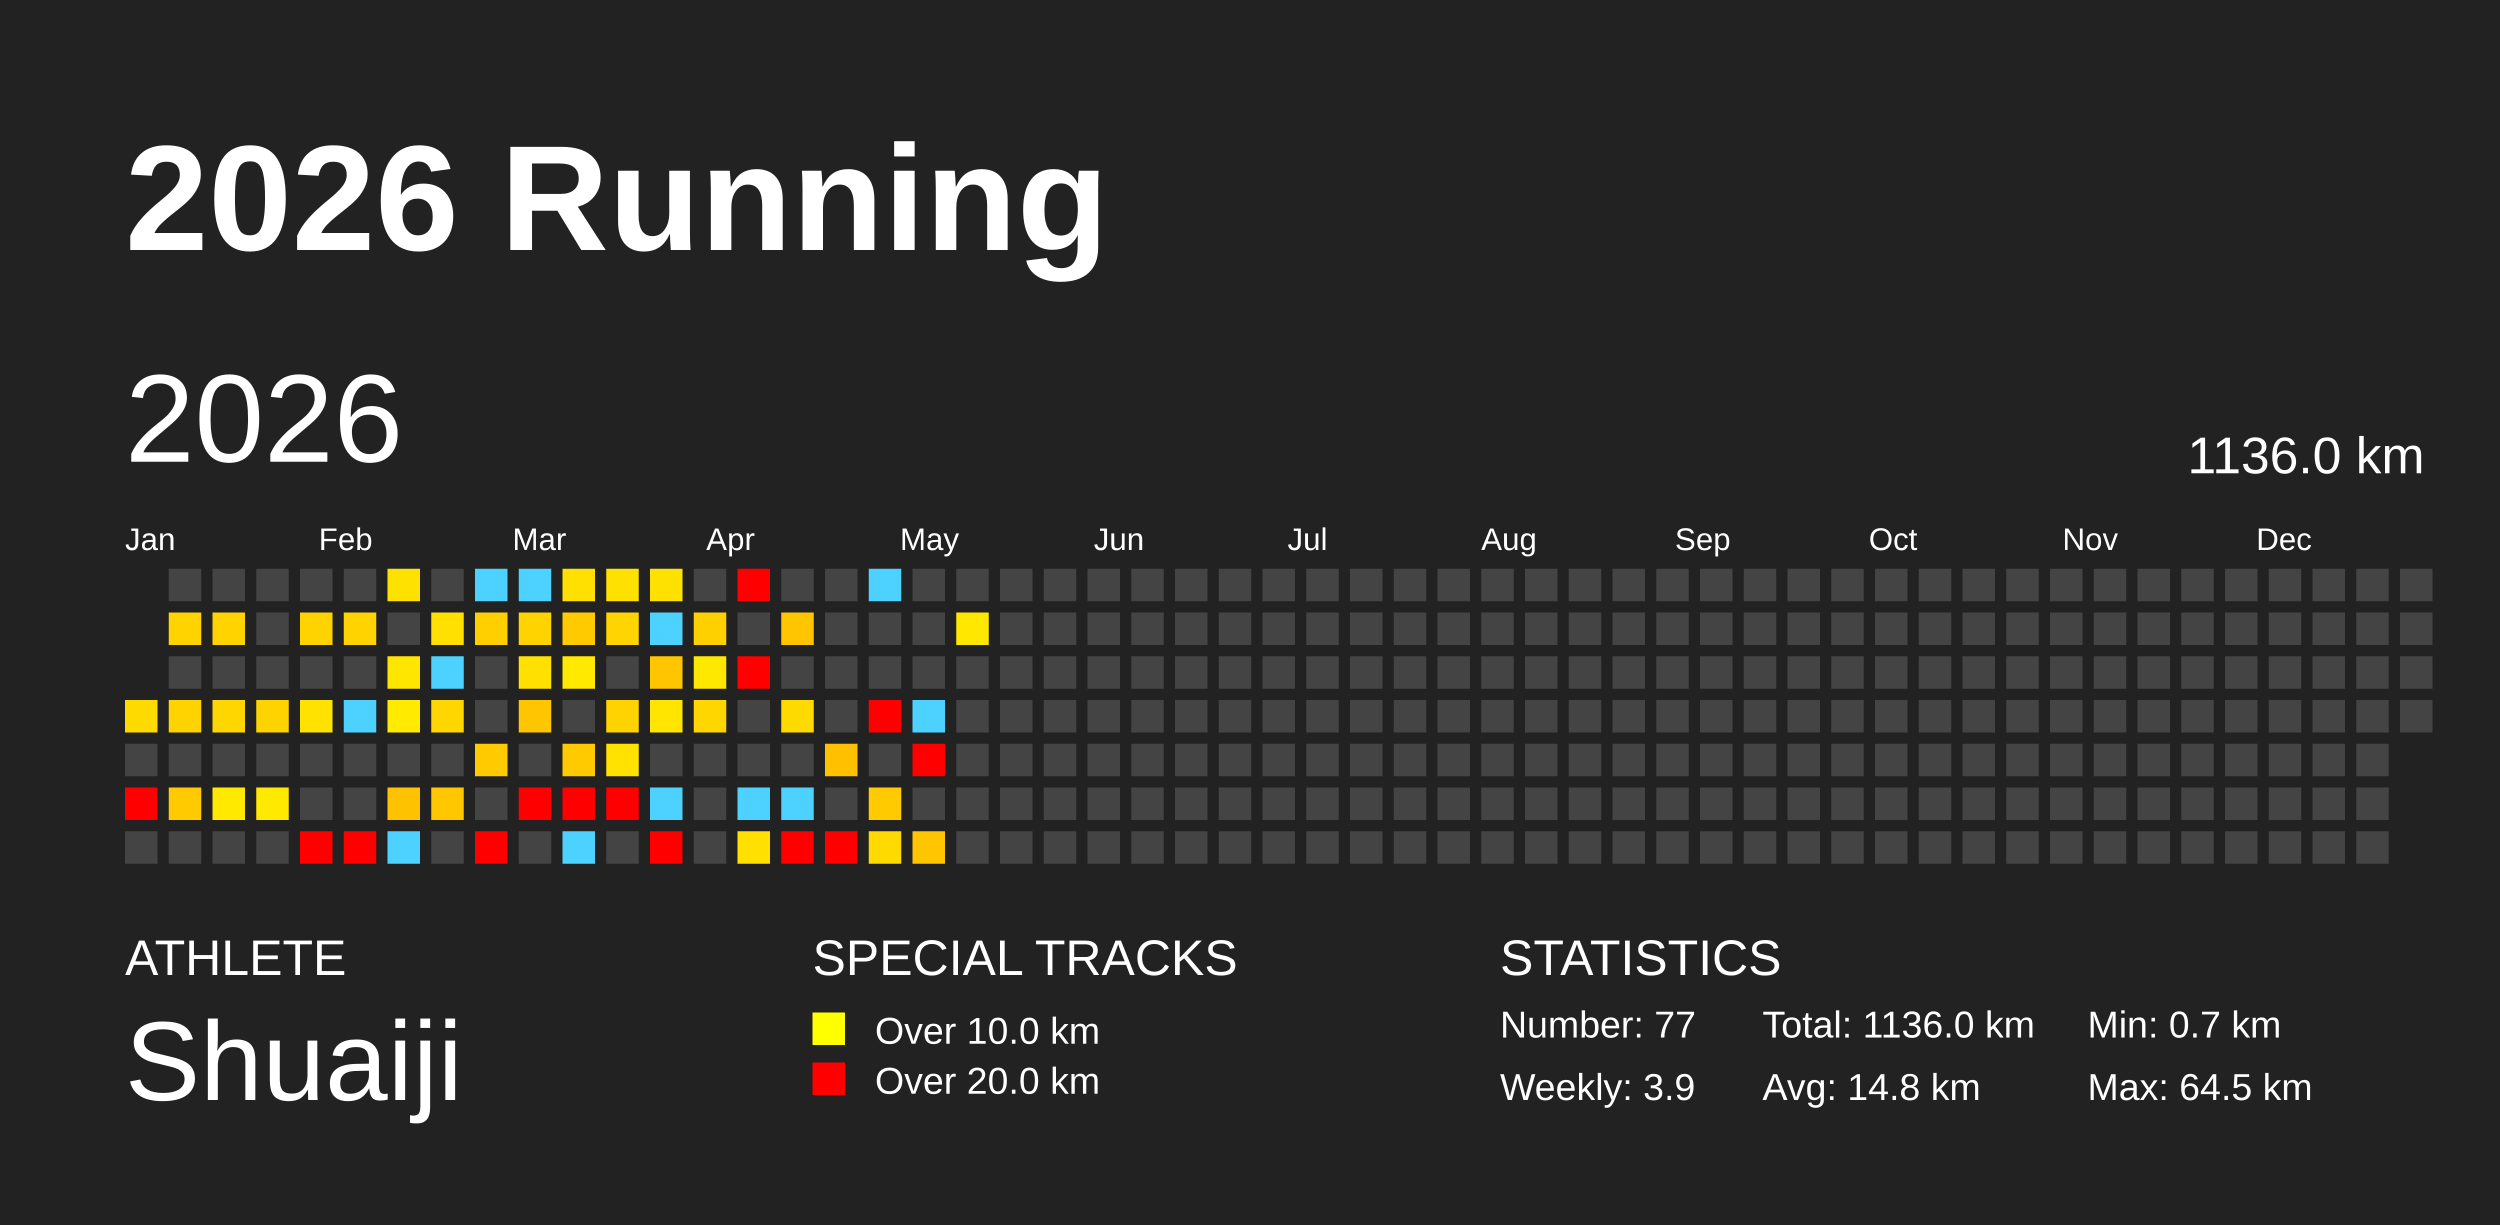
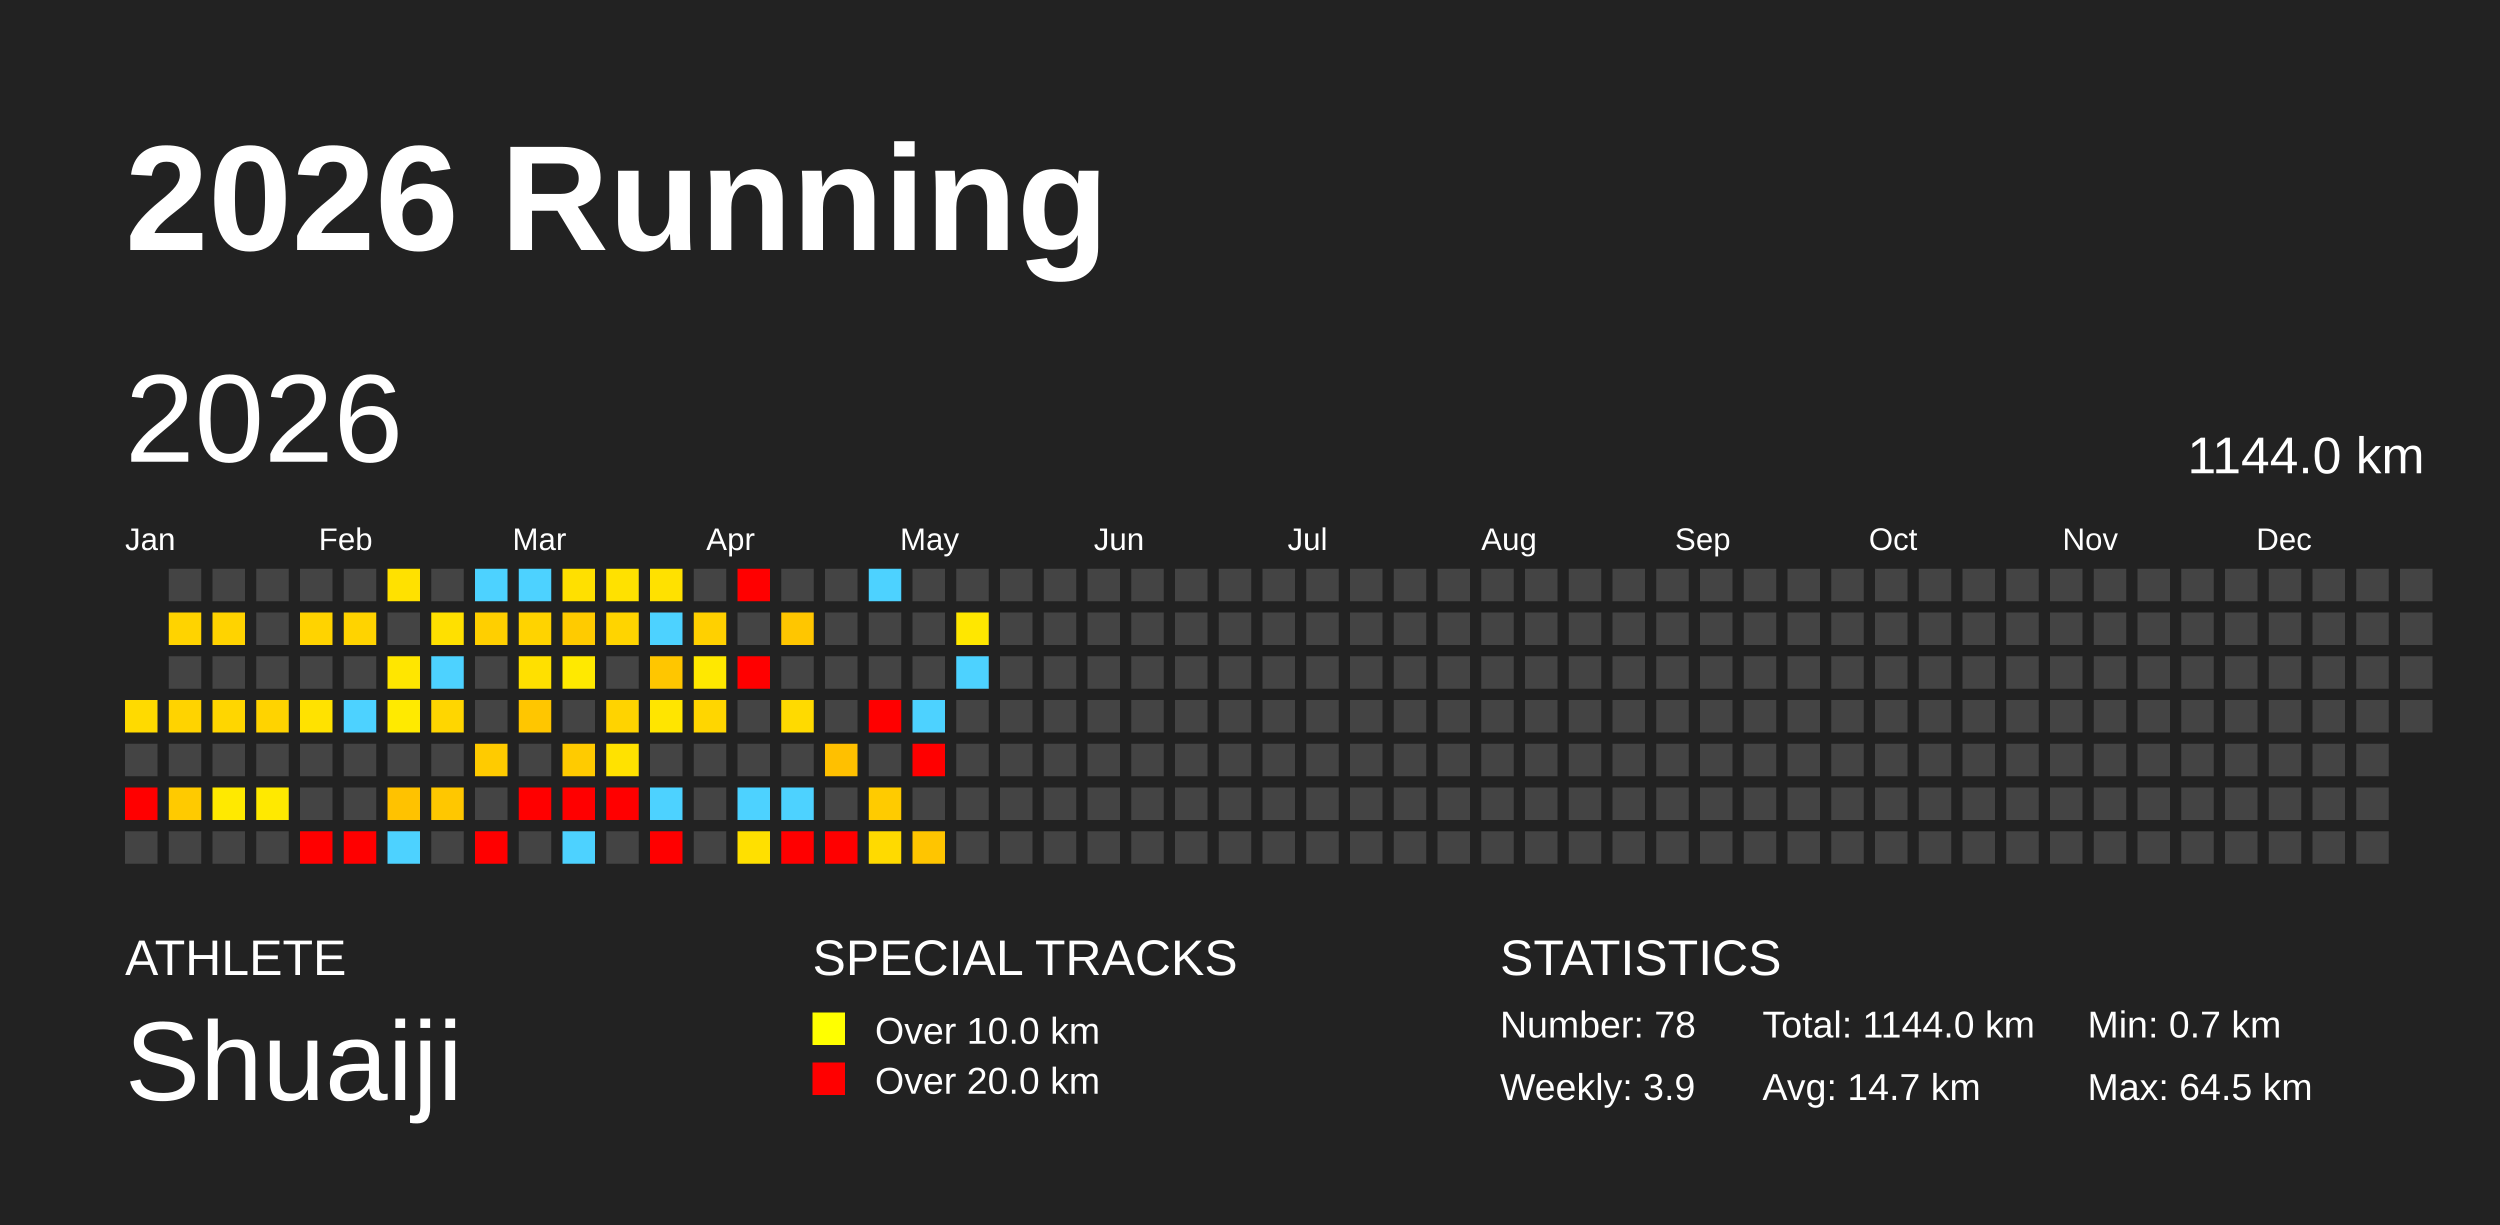
<svg xmlns="http://www.w3.org/2000/svg" baseProfile="full" height="98mm" version="1.1" viewBox="0,0,200,98" width="200mm">
  <defs />
  <rect fill="#222222" height="98" width="200" x="0" y="0" />
  <text fill="#FFFFFF" style="font-size:12px; font-family:Arial; font-weight:bold;" x="10" y="20">2026 Running</text>
  <text fill="#FFFFFF" style="font-size:4px; font-family:Arial" x="10" y="78">ATHLETE</text>
  <text fill="#FFFFFF" style="font-size:9px; font-family:Arial" x="10" y="88">Shuaiji</text>
  <text fill="#FFFFFF" style="font-size:4px; font-family:Arial" x="65" y="78">SPECIAL TRACKS</text>
  <rect fill="yellow" height="2.6" width="2.6" x="65" y="81" />
  <text fill="#FFFFFF" style="font-size:3px; font-family:Arial" x="70" y="83.5">Over 10.0 km</text>
  <rect fill="red" height="2.6" width="2.6" x="65" y="85" />
  <text fill="#FFFFFF" style="font-size:3px; font-family:Arial" x="70" y="87.5">Over 20.0 km</text>
  <text fill="#FFFFFF" style="font-size:4px; font-family:Arial" x="120" y="78">STATISTICS</text>
-   <text fill="#FFFFFF" style="font-size:3px; font-family:Arial" x="120" y="83">Number: 77</text>
+   <text fill="#FFFFFF" style="font-size:3px; font-family:Arial" x="120" y="83">Number: 78</text>
  <text fill="#FFFFFF" style="font-size:3px; font-family:Arial" x="120" y="88">Weekly: 3.9</text>
-   <text fill="#FFFFFF" style="font-size:3px; font-family:Arial" x="141" y="83">Total: 1136.0 km</text>
-   <text fill="#FFFFFF" style="font-size:3px; font-family:Arial" x="141" y="88">Avg: 14.8 km</text>
+   <text fill="#FFFFFF" style="font-size:3px; font-family:Arial" x="141" y="83">Total: 1144.0 km</text>
+   <text fill="#FFFFFF" style="font-size:3px; font-family:Arial" x="141" y="88">Avg: 14.7 km</text>
  <text fill="#FFFFFF" style="font-size:3px; font-family:Arial" x="167" y="83">Min: 0.7 km</text>
  <text fill="#FFFFFF" style="font-size:3px; font-family:Arial" x="167" y="88">Max: 64.5 km</text>
  <text dominant-baseline="hanging" fill="#FFFFFF" style="font-size:10.0px; font-family:Arial;" x="10" y="30">2026</text>
-   <text dominant-baseline="hanging" fill="#FFFFFF" style="font-size:4.125px; font-family:Arial;" x="175" y="35">1136.0 km</text>
+   <text dominant-baseline="hanging" fill="#FFFFFF" style="font-size:4.125px; font-family:Arial;" x="175" y="35">1144.0 km</text>
  <text fill="#FFFFFF" style="font-size:2.5px; font-family:Arial" x="10.0" y="44">Jan</text>
  <text fill="#FFFFFF" style="font-size:2.5px; font-family:Arial" x="25.5" y="44">Feb</text>
  <text fill="#FFFFFF" style="font-size:2.5px; font-family:Arial" x="41.0" y="44">Mar</text>
  <text fill="#FFFFFF" style="font-size:2.5px; font-family:Arial" x="56.5" y="44">Apr</text>
  <text fill="#FFFFFF" style="font-size:2.5px; font-family:Arial" x="72.0" y="44">May</text>
  <text fill="#FFFFFF" style="font-size:2.5px; font-family:Arial" x="87.5" y="44">Jun</text>
  <text fill="#FFFFFF" style="font-size:2.5px; font-family:Arial" x="103.0" y="44">Jul</text>
  <text fill="#FFFFFF" style="font-size:2.5px; font-family:Arial" x="118.5" y="44">Aug</text>
  <text fill="#FFFFFF" style="font-size:2.5px; font-family:Arial" x="134.0" y="44">Sep</text>
  <text fill="#FFFFFF" style="font-size:2.5px; font-family:Arial" x="149.5" y="44">Oct</text>
  <text fill="#FFFFFF" style="font-size:2.5px; font-family:Arial" x="165.0" y="44">Nov</text>
  <text fill="#FFFFFF" style="font-size:2.5px; font-family:Arial" x="180.5" y="44">Dec</text>
  <rect fill="#ffda00" height="2.6" width="2.6" x="10.0" y="56.0" />
  <rect fill="#444444" height="2.6" width="2.6" x="10.0" y="59.5" />
  <rect fill="red" height="2.6" width="2.6" x="10.0" y="63.0" />
  <rect fill="#444444" height="2.6" width="2.6" x="10.0" y="66.5" />
  <rect fill="#444444" height="2.6" width="2.6" x="13.5" y="45.5" />
  <rect fill="#ffd300" height="2.6" width="2.6" x="13.5" y="49.0" />
  <rect fill="#444444" height="2.6" width="2.6" x="13.5" y="52.5" />
  <rect fill="#ffd300" height="2.6" width="2.6" x="13.5" y="56.0" />
  <rect fill="#444444" height="2.6" width="2.6" x="13.5" y="59.5" />
  <rect fill="#ffca00" height="2.6" width="2.6" x="13.5" y="63.0" />
  <rect fill="#444444" height="2.6" width="2.6" x="13.5" y="66.5" />
  <rect fill="#444444" height="2.6" width="2.6" x="17.0" y="45.5" />
  <rect fill="#ffd300" height="2.6" width="2.6" x="17.0" y="49.0" />
  <rect fill="#444444" height="2.6" width="2.6" x="17.0" y="52.5" />
  <rect fill="#ffd600" height="2.6" width="2.6" x="17.0" y="56.0" />
  <rect fill="#444444" height="2.6" width="2.6" x="17.0" y="59.5" />
  <rect fill="#ffe900" height="2.6" width="2.6" x="17.0" y="63.0" />
  <rect fill="#444444" height="2.6" width="2.6" x="17.0" y="66.5" />
  <rect fill="#444444" height="2.6" width="2.6" x="20.5" y="45.5" />
  <rect fill="#444444" height="2.6" width="2.6" x="20.5" y="49.0" />
  <rect fill="#444444" height="2.6" width="2.6" x="20.5" y="52.5" />
  <rect fill="#ffd300" height="2.6" width="2.6" x="20.5" y="56.0" />
  <rect fill="#444444" height="2.6" width="2.6" x="20.5" y="59.5" />
  <rect fill="#ffe900" height="2.6" width="2.6" x="20.5" y="63.0" />
  <rect fill="#444444" height="2.6" width="2.6" x="20.5" y="66.5" />
  <rect fill="#444444" height="2.6" width="2.6" x="24.0" y="45.5" />
  <rect fill="#ffd300" height="2.6" width="2.6" x="24.0" y="49.0" />
  <rect fill="#444444" height="2.6" width="2.6" x="24.0" y="52.5" />
  <rect fill="#ffe200" height="2.6" width="2.6" x="24.0" y="56.0" />
  <rect fill="#444444" height="2.6" width="2.6" x="24.0" y="59.5" />
  <rect fill="#444444" height="2.6" width="2.6" x="24.0" y="63.0" />
  <rect fill="red" height="2.6" width="2.6" x="24.0" y="66.5" />
  <rect fill="#444444" height="2.6" width="2.6" x="27.5" y="45.5" />
  <rect fill="#ffd300" height="2.6" width="2.6" x="27.5" y="49.0" />
  <rect fill="#444444" height="2.6" width="2.6" x="27.5" y="52.5" />
  <rect fill="#4dd2ff" height="2.6" width="2.6" x="27.5" y="56.0" />
  <rect fill="#444444" height="2.6" width="2.6" x="27.5" y="59.5" />
  <rect fill="#444444" height="2.6" width="2.6" x="27.5" y="63.0" />
  <rect fill="red" height="2.6" width="2.6" x="27.5" y="66.5" />
  <rect fill="#ffe100" height="2.6" width="2.6" x="31.0" y="45.5" />
  <rect fill="#444444" height="2.6" width="2.6" x="31.0" y="49.0" />
  <rect fill="#ffe600" height="2.6" width="2.6" x="31.0" y="52.5" />
  <rect fill="#ffea00" height="2.6" width="2.6" x="31.0" y="56.0" />
  <rect fill="#444444" height="2.6" width="2.6" x="31.0" y="59.5" />
  <rect fill="#ffc200" height="2.6" width="2.6" x="31.0" y="63.0" />
  <rect fill="#4dd2ff" height="2.6" width="2.6" x="31.0" y="66.5" />
  <rect fill="#444444" height="2.6" width="2.6" x="34.5" y="45.5" />
  <rect fill="#ffe000" height="2.6" width="2.6" x="34.5" y="49.0" />
  <rect fill="#4dd2ff" height="2.6" width="2.6" x="34.5" y="52.5" />
  <rect fill="#ffd600" height="2.6" width="2.6" x="34.5" y="56.0" />
  <rect fill="#444444" height="2.6" width="2.6" x="34.5" y="59.5" />
  <rect fill="#ffc700" height="2.6" width="2.6" x="34.5" y="63.0" />
  <rect fill="#444444" height="2.6" width="2.6" x="34.5" y="66.5" />
  <rect fill="#4dd2ff" height="2.6" width="2.6" x="38.0" y="45.5" />
  <rect fill="#ffcf00" height="2.6" width="2.6" x="38.0" y="49.0" />
  <rect fill="#444444" height="2.6" width="2.6" x="38.0" y="52.5" />
  <rect fill="#444444" height="2.6" width="2.6" x="38.0" y="56.0" />
  <rect fill="#ffcb00" height="2.6" width="2.6" x="38.0" y="59.5" />
  <rect fill="#444444" height="2.6" width="2.6" x="38.0" y="63.0" />
  <rect fill="red" height="2.6" width="2.6" x="38.0" y="66.5" />
  <rect fill="#4dd2ff" height="2.6" width="2.6" x="41.5" y="45.5" />
  <rect fill="#ffd300" height="2.6" width="2.6" x="41.5" y="49.0" />
  <rect fill="#ffe000" height="2.6" width="2.6" x="41.5" y="52.5" />
  <rect fill="#ffc600" height="2.6" width="2.6" x="41.5" y="56.0" />
  <rect fill="#444444" height="2.6" width="2.6" x="41.5" y="59.5" />
  <rect fill="red" height="2.6" width="2.6" x="41.5" y="63.0" />
  <rect fill="#444444" height="2.6" width="2.6" x="41.5" y="66.5" />
  <rect fill="#ffe000" height="2.6" width="2.6" x="45.0" y="45.5" />
  <rect fill="#ffcb00" height="2.6" width="2.6" x="45.0" y="49.0" />
  <rect fill="#ffe900" height="2.6" width="2.6" x="45.0" y="52.5" />
  <rect fill="#444444" height="2.6" width="2.6" x="45.0" y="56.0" />
  <rect fill="#ffcb00" height="2.6" width="2.6" x="45.0" y="59.5" />
  <rect fill="red" height="2.6" width="2.6" x="45.0" y="63.0" />
  <rect fill="#4dd2ff" height="2.6" width="2.6" x="45.0" y="66.5" />
  <rect fill="#ffe100" height="2.6" width="2.6" x="48.5" y="45.5" />
  <rect fill="#ffd400" height="2.6" width="2.6" x="48.5" y="49.0" />
  <rect fill="#444444" height="2.6" width="2.6" x="48.5" y="52.5" />
  <rect fill="#ffd300" height="2.6" width="2.6" x="48.5" y="56.0" />
  <rect fill="#ffe200" height="2.6" width="2.6" x="48.5" y="59.5" />
  <rect fill="red" height="2.6" width="2.6" x="48.5" y="63.0" />
  <rect fill="#444444" height="2.6" width="2.6" x="48.5" y="66.5" />
  <rect fill="#ffe100" height="2.6" width="2.6" x="52.0" y="45.5" />
  <rect fill="#4dd2ff" height="2.6" width="2.6" x="52.0" y="49.0" />
  <rect fill="#ffc600" height="2.6" width="2.6" x="52.0" y="52.5" />
  <rect fill="#ffe500" height="2.6" width="2.6" x="52.0" y="56.0" />
  <rect fill="#444444" height="2.6" width="2.6" x="52.0" y="59.5" />
  <rect fill="#4dd2ff" height="2.6" width="2.6" x="52.0" y="63.0" />
  <rect fill="red" height="2.6" width="2.6" x="52.0" y="66.5" />
  <rect fill="#444444" height="2.6" width="2.6" x="55.5" y="45.5" />
  <rect fill="#ffd000" height="2.6" width="2.6" x="55.5" y="49.0" />
  <rect fill="#ffe800" height="2.6" width="2.6" x="55.5" y="52.5" />
  <rect fill="#ffd600" height="2.6" width="2.6" x="55.5" y="56.0" />
  <rect fill="#444444" height="2.6" width="2.6" x="55.5" y="59.5" />
  <rect fill="#444444" height="2.6" width="2.6" x="55.5" y="63.0" />
  <rect fill="#444444" height="2.6" width="2.6" x="55.5" y="66.5" />
  <rect fill="red" height="2.6" width="2.6" x="59.0" y="45.5" />
  <rect fill="#444444" height="2.6" width="2.6" x="59.0" y="49.0" />
  <rect fill="red" height="2.6" width="2.6" x="59.0" y="52.5" />
  <rect fill="#444444" height="2.6" width="2.6" x="59.0" y="56.0" />
  <rect fill="#444444" height="2.6" width="2.6" x="59.0" y="59.5" />
  <rect fill="#4dd2ff" height="2.6" width="2.6" x="59.0" y="63.0" />
  <rect fill="#ffe000" height="2.6" width="2.6" x="59.0" y="66.5" />
  <rect fill="#444444" height="2.6" width="2.6" x="62.5" y="45.5" />
  <rect fill="#ffc600" height="2.6" width="2.6" x="62.5" y="49.0" />
  <rect fill="#444444" height="2.6" width="2.6" x="62.5" y="52.5" />
  <rect fill="#ffda00" height="2.6" width="2.6" x="62.5" y="56.0" />
  <rect fill="#444444" height="2.6" width="2.6" x="62.5" y="59.5" />
  <rect fill="#4dd2ff" height="2.6" width="2.6" x="62.5" y="63.0" />
  <rect fill="red" height="2.6" width="2.6" x="62.5" y="66.5" />
  <rect fill="#444444" height="2.6" width="2.6" x="66.0" y="45.5" />
  <rect fill="#444444" height="2.6" width="2.6" x="66.0" y="49.0" />
  <rect fill="#444444" height="2.6" width="2.6" x="66.0" y="52.5" />
  <rect fill="#444444" height="2.6" width="2.6" x="66.0" y="56.0" />
  <rect fill="#ffc000" height="2.6" width="2.6" x="66.0" y="59.5" />
  <rect fill="#444444" height="2.6" width="2.6" x="66.0" y="63.0" />
  <rect fill="red" height="2.6" width="2.6" x="66.0" y="66.5" />
  <rect fill="#4dd2ff" height="2.6" width="2.6" x="69.5" y="45.5" />
  <rect fill="#444444" height="2.6" width="2.6" x="69.5" y="49.0" />
  <rect fill="#444444" height="2.6" width="2.6" x="69.5" y="52.5" />
  <rect fill="red" height="2.6" width="2.6" x="69.5" y="56.0" />
  <rect fill="#444444" height="2.6" width="2.6" x="69.5" y="59.5" />
  <rect fill="#ffcb00" height="2.6" width="2.6" x="69.5" y="63.0" />
  <rect fill="#ffda00" height="2.6" width="2.6" x="69.5" y="66.5" />
  <rect fill="#444444" height="2.6" width="2.6" x="73.0" y="45.5" />
  <rect fill="#444444" height="2.6" width="2.6" x="73.0" y="49.0" />
  <rect fill="#444444" height="2.6" width="2.6" x="73.0" y="52.5" />
  <rect fill="#4dd2ff" height="2.6" width="2.6" x="73.0" y="56.0" />
  <rect fill="red" height="2.6" width="2.6" x="73.0" y="59.5" />
  <rect fill="#444444" height="2.6" width="2.6" x="73.0" y="63.0" />
  <rect fill="#ffc500" height="2.6" width="2.6" x="73.0" y="66.5" />
  <rect fill="#444444" height="2.6" width="2.6" x="76.5" y="45.5" />
  <rect fill="#ffe700" height="2.6" width="2.6" x="76.5" y="49.0" />
-   <rect fill="#444444" height="2.6" width="2.6" x="76.5" y="52.5" />
+   <rect fill="#4dd2ff" height="2.6" width="2.6" x="76.5" y="52.5" />
  <rect fill="#444444" height="2.6" width="2.6" x="76.5" y="56.0" />
  <rect fill="#444444" height="2.6" width="2.6" x="76.5" y="59.5" />
  <rect fill="#444444" height="2.6" width="2.6" x="76.5" y="63.0" />
  <rect fill="#444444" height="2.6" width="2.6" x="76.5" y="66.5" />
  <rect fill="#444444" height="2.6" width="2.6" x="80.0" y="45.5" />
  <rect fill="#444444" height="2.6" width="2.6" x="80.0" y="49.0" />
  <rect fill="#444444" height="2.6" width="2.6" x="80.0" y="52.5" />
  <rect fill="#444444" height="2.6" width="2.6" x="80.0" y="56.0" />
  <rect fill="#444444" height="2.6" width="2.6" x="80.0" y="59.5" />
  <rect fill="#444444" height="2.6" width="2.6" x="80.0" y="63.0" />
  <rect fill="#444444" height="2.6" width="2.6" x="80.0" y="66.5" />
  <rect fill="#444444" height="2.6" width="2.6" x="83.5" y="45.5" />
  <rect fill="#444444" height="2.6" width="2.6" x="83.5" y="49.0" />
  <rect fill="#444444" height="2.6" width="2.6" x="83.5" y="52.5" />
  <rect fill="#444444" height="2.6" width="2.6" x="83.5" y="56.0" />
  <rect fill="#444444" height="2.6" width="2.6" x="83.5" y="59.5" />
  <rect fill="#444444" height="2.6" width="2.6" x="83.5" y="63.0" />
  <rect fill="#444444" height="2.6" width="2.6" x="83.5" y="66.5" />
  <rect fill="#444444" height="2.6" width="2.6" x="87.0" y="45.5" />
  <rect fill="#444444" height="2.6" width="2.6" x="87.0" y="49.0" />
  <rect fill="#444444" height="2.6" width="2.6" x="87.0" y="52.5" />
  <rect fill="#444444" height="2.6" width="2.6" x="87.0" y="56.0" />
  <rect fill="#444444" height="2.6" width="2.6" x="87.0" y="59.5" />
  <rect fill="#444444" height="2.6" width="2.6" x="87.0" y="63.0" />
  <rect fill="#444444" height="2.6" width="2.6" x="87.0" y="66.5" />
  <rect fill="#444444" height="2.6" width="2.6" x="90.5" y="45.5" />
  <rect fill="#444444" height="2.6" width="2.6" x="90.5" y="49.0" />
  <rect fill="#444444" height="2.6" width="2.6" x="90.5" y="52.5" />
  <rect fill="#444444" height="2.6" width="2.6" x="90.5" y="56.0" />
  <rect fill="#444444" height="2.6" width="2.6" x="90.5" y="59.5" />
  <rect fill="#444444" height="2.6" width="2.6" x="90.5" y="63.0" />
  <rect fill="#444444" height="2.6" width="2.6" x="90.5" y="66.5" />
  <rect fill="#444444" height="2.6" width="2.6" x="94.0" y="45.5" />
  <rect fill="#444444" height="2.6" width="2.6" x="94.0" y="49.0" />
  <rect fill="#444444" height="2.6" width="2.6" x="94.0" y="52.5" />
  <rect fill="#444444" height="2.6" width="2.6" x="94.0" y="56.0" />
  <rect fill="#444444" height="2.6" width="2.6" x="94.0" y="59.5" />
  <rect fill="#444444" height="2.6" width="2.6" x="94.0" y="63.0" />
  <rect fill="#444444" height="2.6" width="2.6" x="94.0" y="66.5" />
  <rect fill="#444444" height="2.6" width="2.6" x="97.5" y="45.5" />
  <rect fill="#444444" height="2.6" width="2.6" x="97.5" y="49.0" />
  <rect fill="#444444" height="2.6" width="2.6" x="97.5" y="52.5" />
  <rect fill="#444444" height="2.6" width="2.6" x="97.5" y="56.0" />
  <rect fill="#444444" height="2.6" width="2.6" x="97.5" y="59.5" />
  <rect fill="#444444" height="2.6" width="2.6" x="97.5" y="63.0" />
  <rect fill="#444444" height="2.6" width="2.6" x="97.5" y="66.5" />
  <rect fill="#444444" height="2.6" width="2.6" x="101.0" y="45.5" />
  <rect fill="#444444" height="2.6" width="2.6" x="101.0" y="49.0" />
  <rect fill="#444444" height="2.6" width="2.6" x="101.0" y="52.5" />
  <rect fill="#444444" height="2.6" width="2.6" x="101.0" y="56.0" />
  <rect fill="#444444" height="2.6" width="2.6" x="101.0" y="59.5" />
  <rect fill="#444444" height="2.6" width="2.6" x="101.0" y="63.0" />
  <rect fill="#444444" height="2.6" width="2.6" x="101.0" y="66.5" />
  <rect fill="#444444" height="2.6" width="2.6" x="104.5" y="45.5" />
  <rect fill="#444444" height="2.6" width="2.6" x="104.5" y="49.0" />
  <rect fill="#444444" height="2.6" width="2.6" x="104.5" y="52.5" />
  <rect fill="#444444" height="2.6" width="2.6" x="104.5" y="56.0" />
  <rect fill="#444444" height="2.6" width="2.6" x="104.5" y="59.5" />
  <rect fill="#444444" height="2.6" width="2.6" x="104.5" y="63.0" />
  <rect fill="#444444" height="2.6" width="2.6" x="104.5" y="66.5" />
  <rect fill="#444444" height="2.6" width="2.6" x="108.0" y="45.5" />
  <rect fill="#444444" height="2.6" width="2.6" x="108.0" y="49.0" />
  <rect fill="#444444" height="2.6" width="2.6" x="108.0" y="52.5" />
  <rect fill="#444444" height="2.6" width="2.6" x="108.0" y="56.0" />
  <rect fill="#444444" height="2.6" width="2.6" x="108.0" y="59.5" />
  <rect fill="#444444" height="2.6" width="2.6" x="108.0" y="63.0" />
  <rect fill="#444444" height="2.6" width="2.6" x="108.0" y="66.5" />
  <rect fill="#444444" height="2.6" width="2.6" x="111.5" y="45.5" />
  <rect fill="#444444" height="2.6" width="2.6" x="111.5" y="49.0" />
  <rect fill="#444444" height="2.6" width="2.6" x="111.5" y="52.5" />
  <rect fill="#444444" height="2.6" width="2.6" x="111.5" y="56.0" />
  <rect fill="#444444" height="2.6" width="2.6" x="111.5" y="59.5" />
  <rect fill="#444444" height="2.6" width="2.6" x="111.5" y="63.0" />
  <rect fill="#444444" height="2.6" width="2.6" x="111.5" y="66.5" />
  <rect fill="#444444" height="2.6" width="2.6" x="115.0" y="45.5" />
  <rect fill="#444444" height="2.6" width="2.6" x="115.0" y="49.0" />
  <rect fill="#444444" height="2.6" width="2.6" x="115.0" y="52.5" />
  <rect fill="#444444" height="2.6" width="2.6" x="115.0" y="56.0" />
  <rect fill="#444444" height="2.6" width="2.6" x="115.0" y="59.5" />
  <rect fill="#444444" height="2.6" width="2.6" x="115.0" y="63.0" />
  <rect fill="#444444" height="2.6" width="2.6" x="115.0" y="66.5" />
  <rect fill="#444444" height="2.6" width="2.6" x="118.5" y="45.5" />
  <rect fill="#444444" height="2.6" width="2.6" x="118.5" y="49.0" />
  <rect fill="#444444" height="2.6" width="2.6" x="118.5" y="52.5" />
  <rect fill="#444444" height="2.6" width="2.6" x="118.5" y="56.0" />
  <rect fill="#444444" height="2.6" width="2.6" x="118.5" y="59.5" />
  <rect fill="#444444" height="2.6" width="2.6" x="118.5" y="63.0" />
  <rect fill="#444444" height="2.6" width="2.6" x="118.5" y="66.5" />
  <rect fill="#444444" height="2.6" width="2.6" x="122.0" y="45.5" />
  <rect fill="#444444" height="2.6" width="2.6" x="122.0" y="49.0" />
  <rect fill="#444444" height="2.6" width="2.6" x="122.0" y="52.5" />
  <rect fill="#444444" height="2.6" width="2.6" x="122.0" y="56.0" />
  <rect fill="#444444" height="2.6" width="2.6" x="122.0" y="59.5" />
  <rect fill="#444444" height="2.6" width="2.6" x="122.0" y="63.0" />
  <rect fill="#444444" height="2.6" width="2.6" x="122.0" y="66.5" />
  <rect fill="#444444" height="2.6" width="2.6" x="125.5" y="45.5" />
  <rect fill="#444444" height="2.6" width="2.6" x="125.5" y="49.0" />
  <rect fill="#444444" height="2.6" width="2.6" x="125.5" y="52.5" />
  <rect fill="#444444" height="2.6" width="2.6" x="125.5" y="56.0" />
  <rect fill="#444444" height="2.6" width="2.6" x="125.5" y="59.5" />
  <rect fill="#444444" height="2.6" width="2.6" x="125.5" y="63.0" />
  <rect fill="#444444" height="2.6" width="2.6" x="125.5" y="66.5" />
  <rect fill="#444444" height="2.6" width="2.6" x="129.0" y="45.5" />
  <rect fill="#444444" height="2.6" width="2.6" x="129.0" y="49.0" />
  <rect fill="#444444" height="2.6" width="2.6" x="129.0" y="52.5" />
  <rect fill="#444444" height="2.6" width="2.6" x="129.0" y="56.0" />
  <rect fill="#444444" height="2.6" width="2.6" x="129.0" y="59.5" />
  <rect fill="#444444" height="2.6" width="2.6" x="129.0" y="63.0" />
  <rect fill="#444444" height="2.6" width="2.6" x="129.0" y="66.5" />
  <rect fill="#444444" height="2.6" width="2.6" x="132.5" y="45.5" />
  <rect fill="#444444" height="2.6" width="2.6" x="132.5" y="49.0" />
  <rect fill="#444444" height="2.6" width="2.6" x="132.5" y="52.5" />
  <rect fill="#444444" height="2.6" width="2.6" x="132.5" y="56.0" />
  <rect fill="#444444" height="2.6" width="2.6" x="132.5" y="59.5" />
  <rect fill="#444444" height="2.6" width="2.6" x="132.5" y="63.0" />
  <rect fill="#444444" height="2.6" width="2.6" x="132.5" y="66.5" />
  <rect fill="#444444" height="2.6" width="2.6" x="136.0" y="45.5" />
  <rect fill="#444444" height="2.6" width="2.6" x="136.0" y="49.0" />
  <rect fill="#444444" height="2.6" width="2.6" x="136.0" y="52.5" />
  <rect fill="#444444" height="2.6" width="2.6" x="136.0" y="56.0" />
  <rect fill="#444444" height="2.6" width="2.6" x="136.0" y="59.5" />
  <rect fill="#444444" height="2.6" width="2.6" x="136.0" y="63.0" />
  <rect fill="#444444" height="2.6" width="2.6" x="136.0" y="66.5" />
  <rect fill="#444444" height="2.6" width="2.6" x="139.5" y="45.5" />
  <rect fill="#444444" height="2.6" width="2.6" x="139.5" y="49.0" />
  <rect fill="#444444" height="2.6" width="2.6" x="139.5" y="52.5" />
  <rect fill="#444444" height="2.6" width="2.6" x="139.5" y="56.0" />
  <rect fill="#444444" height="2.6" width="2.6" x="139.5" y="59.5" />
  <rect fill="#444444" height="2.6" width="2.6" x="139.5" y="63.0" />
  <rect fill="#444444" height="2.6" width="2.6" x="139.5" y="66.5" />
  <rect fill="#444444" height="2.6" width="2.6" x="143.0" y="45.5" />
  <rect fill="#444444" height="2.6" width="2.6" x="143.0" y="49.0" />
  <rect fill="#444444" height="2.6" width="2.6" x="143.0" y="52.5" />
  <rect fill="#444444" height="2.6" width="2.6" x="143.0" y="56.0" />
  <rect fill="#444444" height="2.6" width="2.6" x="143.0" y="59.5" />
  <rect fill="#444444" height="2.6" width="2.6" x="143.0" y="63.0" />
  <rect fill="#444444" height="2.6" width="2.6" x="143.0" y="66.5" />
  <rect fill="#444444" height="2.6" width="2.6" x="146.5" y="45.5" />
  <rect fill="#444444" height="2.6" width="2.6" x="146.5" y="49.0" />
  <rect fill="#444444" height="2.6" width="2.6" x="146.5" y="52.5" />
  <rect fill="#444444" height="2.6" width="2.6" x="146.5" y="56.0" />
  <rect fill="#444444" height="2.6" width="2.6" x="146.5" y="59.5" />
  <rect fill="#444444" height="2.6" width="2.6" x="146.5" y="63.0" />
  <rect fill="#444444" height="2.6" width="2.6" x="146.5" y="66.5" />
  <rect fill="#444444" height="2.6" width="2.6" x="150.0" y="45.5" />
  <rect fill="#444444" height="2.6" width="2.6" x="150.0" y="49.0" />
  <rect fill="#444444" height="2.6" width="2.6" x="150.0" y="52.5" />
  <rect fill="#444444" height="2.6" width="2.6" x="150.0" y="56.0" />
  <rect fill="#444444" height="2.6" width="2.6" x="150.0" y="59.5" />
  <rect fill="#444444" height="2.6" width="2.6" x="150.0" y="63.0" />
  <rect fill="#444444" height="2.6" width="2.6" x="150.0" y="66.5" />
  <rect fill="#444444" height="2.6" width="2.6" x="153.5" y="45.5" />
  <rect fill="#444444" height="2.6" width="2.6" x="153.5" y="49.0" />
  <rect fill="#444444" height="2.6" width="2.6" x="153.5" y="52.5" />
  <rect fill="#444444" height="2.6" width="2.6" x="153.5" y="56.0" />
  <rect fill="#444444" height="2.6" width="2.6" x="153.5" y="59.5" />
  <rect fill="#444444" height="2.6" width="2.6" x="153.5" y="63.0" />
  <rect fill="#444444" height="2.6" width="2.6" x="153.5" y="66.5" />
  <rect fill="#444444" height="2.6" width="2.6" x="157.0" y="45.5" />
  <rect fill="#444444" height="2.6" width="2.6" x="157.0" y="49.0" />
  <rect fill="#444444" height="2.6" width="2.6" x="157.0" y="52.5" />
  <rect fill="#444444" height="2.6" width="2.6" x="157.0" y="56.0" />
  <rect fill="#444444" height="2.6" width="2.6" x="157.0" y="59.5" />
  <rect fill="#444444" height="2.6" width="2.6" x="157.0" y="63.0" />
  <rect fill="#444444" height="2.6" width="2.6" x="157.0" y="66.5" />
  <rect fill="#444444" height="2.6" width="2.6" x="160.5" y="45.5" />
  <rect fill="#444444" height="2.6" width="2.6" x="160.5" y="49.0" />
  <rect fill="#444444" height="2.6" width="2.6" x="160.5" y="52.5" />
  <rect fill="#444444" height="2.6" width="2.6" x="160.5" y="56.0" />
  <rect fill="#444444" height="2.6" width="2.6" x="160.5" y="59.5" />
  <rect fill="#444444" height="2.6" width="2.6" x="160.5" y="63.0" />
  <rect fill="#444444" height="2.6" width="2.6" x="160.5" y="66.5" />
  <rect fill="#444444" height="2.6" width="2.6" x="164.0" y="45.5" />
  <rect fill="#444444" height="2.6" width="2.6" x="164.0" y="49.0" />
  <rect fill="#444444" height="2.6" width="2.6" x="164.0" y="52.5" />
  <rect fill="#444444" height="2.6" width="2.6" x="164.0" y="56.0" />
  <rect fill="#444444" height="2.6" width="2.6" x="164.0" y="59.5" />
  <rect fill="#444444" height="2.6" width="2.6" x="164.0" y="63.0" />
  <rect fill="#444444" height="2.6" width="2.6" x="164.0" y="66.5" />
  <rect fill="#444444" height="2.6" width="2.6" x="167.5" y="45.5" />
  <rect fill="#444444" height="2.6" width="2.6" x="167.5" y="49.0" />
  <rect fill="#444444" height="2.6" width="2.6" x="167.5" y="52.5" />
  <rect fill="#444444" height="2.6" width="2.6" x="167.5" y="56.0" />
  <rect fill="#444444" height="2.6" width="2.6" x="167.5" y="59.5" />
  <rect fill="#444444" height="2.6" width="2.6" x="167.5" y="63.0" />
  <rect fill="#444444" height="2.6" width="2.6" x="167.5" y="66.5" />
  <rect fill="#444444" height="2.6" width="2.6" x="171.0" y="45.5" />
  <rect fill="#444444" height="2.6" width="2.6" x="171.0" y="49.0" />
  <rect fill="#444444" height="2.6" width="2.6" x="171.0" y="52.5" />
  <rect fill="#444444" height="2.6" width="2.6" x="171.0" y="56.0" />
  <rect fill="#444444" height="2.6" width="2.6" x="171.0" y="59.5" />
  <rect fill="#444444" height="2.6" width="2.6" x="171.0" y="63.0" />
  <rect fill="#444444" height="2.6" width="2.6" x="171.0" y="66.5" />
  <rect fill="#444444" height="2.6" width="2.6" x="174.5" y="45.5" />
  <rect fill="#444444" height="2.6" width="2.6" x="174.5" y="49.0" />
  <rect fill="#444444" height="2.6" width="2.6" x="174.5" y="52.5" />
  <rect fill="#444444" height="2.6" width="2.6" x="174.5" y="56.0" />
  <rect fill="#444444" height="2.6" width="2.6" x="174.5" y="59.5" />
  <rect fill="#444444" height="2.6" width="2.6" x="174.5" y="63.0" />
  <rect fill="#444444" height="2.6" width="2.6" x="174.5" y="66.5" />
  <rect fill="#444444" height="2.6" width="2.6" x="178.0" y="45.5" />
  <rect fill="#444444" height="2.6" width="2.6" x="178.0" y="49.0" />
  <rect fill="#444444" height="2.6" width="2.6" x="178.0" y="52.5" />
  <rect fill="#444444" height="2.6" width="2.6" x="178.0" y="56.0" />
  <rect fill="#444444" height="2.6" width="2.6" x="178.0" y="59.5" />
  <rect fill="#444444" height="2.6" width="2.6" x="178.0" y="63.0" />
  <rect fill="#444444" height="2.6" width="2.6" x="178.0" y="66.5" />
  <rect fill="#444444" height="2.6" width="2.6" x="181.5" y="45.5" />
  <rect fill="#444444" height="2.6" width="2.6" x="181.5" y="49.0" />
  <rect fill="#444444" height="2.6" width="2.6" x="181.5" y="52.5" />
  <rect fill="#444444" height="2.6" width="2.6" x="181.5" y="56.0" />
  <rect fill="#444444" height="2.6" width="2.6" x="181.5" y="59.5" />
  <rect fill="#444444" height="2.6" width="2.6" x="181.5" y="63.0" />
  <rect fill="#444444" height="2.6" width="2.6" x="181.5" y="66.5" />
  <rect fill="#444444" height="2.6" width="2.6" x="185.0" y="45.5" />
  <rect fill="#444444" height="2.6" width="2.6" x="185.0" y="49.0" />
  <rect fill="#444444" height="2.6" width="2.6" x="185.0" y="52.5" />
  <rect fill="#444444" height="2.6" width="2.6" x="185.0" y="56.0" />
  <rect fill="#444444" height="2.6" width="2.6" x="185.0" y="59.5" />
  <rect fill="#444444" height="2.6" width="2.6" x="185.0" y="63.0" />
  <rect fill="#444444" height="2.6" width="2.6" x="185.0" y="66.5" />
  <rect fill="#444444" height="2.6" width="2.6" x="188.5" y="45.5" />
  <rect fill="#444444" height="2.6" width="2.6" x="188.5" y="49.0" />
  <rect fill="#444444" height="2.6" width="2.6" x="188.5" y="52.5" />
  <rect fill="#444444" height="2.6" width="2.6" x="188.5" y="56.0" />
  <rect fill="#444444" height="2.6" width="2.6" x="188.5" y="59.5" />
  <rect fill="#444444" height="2.6" width="2.6" x="188.5" y="63.0" />
  <rect fill="#444444" height="2.6" width="2.6" x="188.5" y="66.5" />
  <rect fill="#444444" height="2.6" width="2.6" x="192.0" y="45.5" />
  <rect fill="#444444" height="2.6" width="2.6" x="192.0" y="49.0" />
  <rect fill="#444444" height="2.6" width="2.6" x="192.0" y="52.5" />
  <rect fill="#444444" height="2.6" width="2.6" x="192.0" y="56.0" />
</svg>
